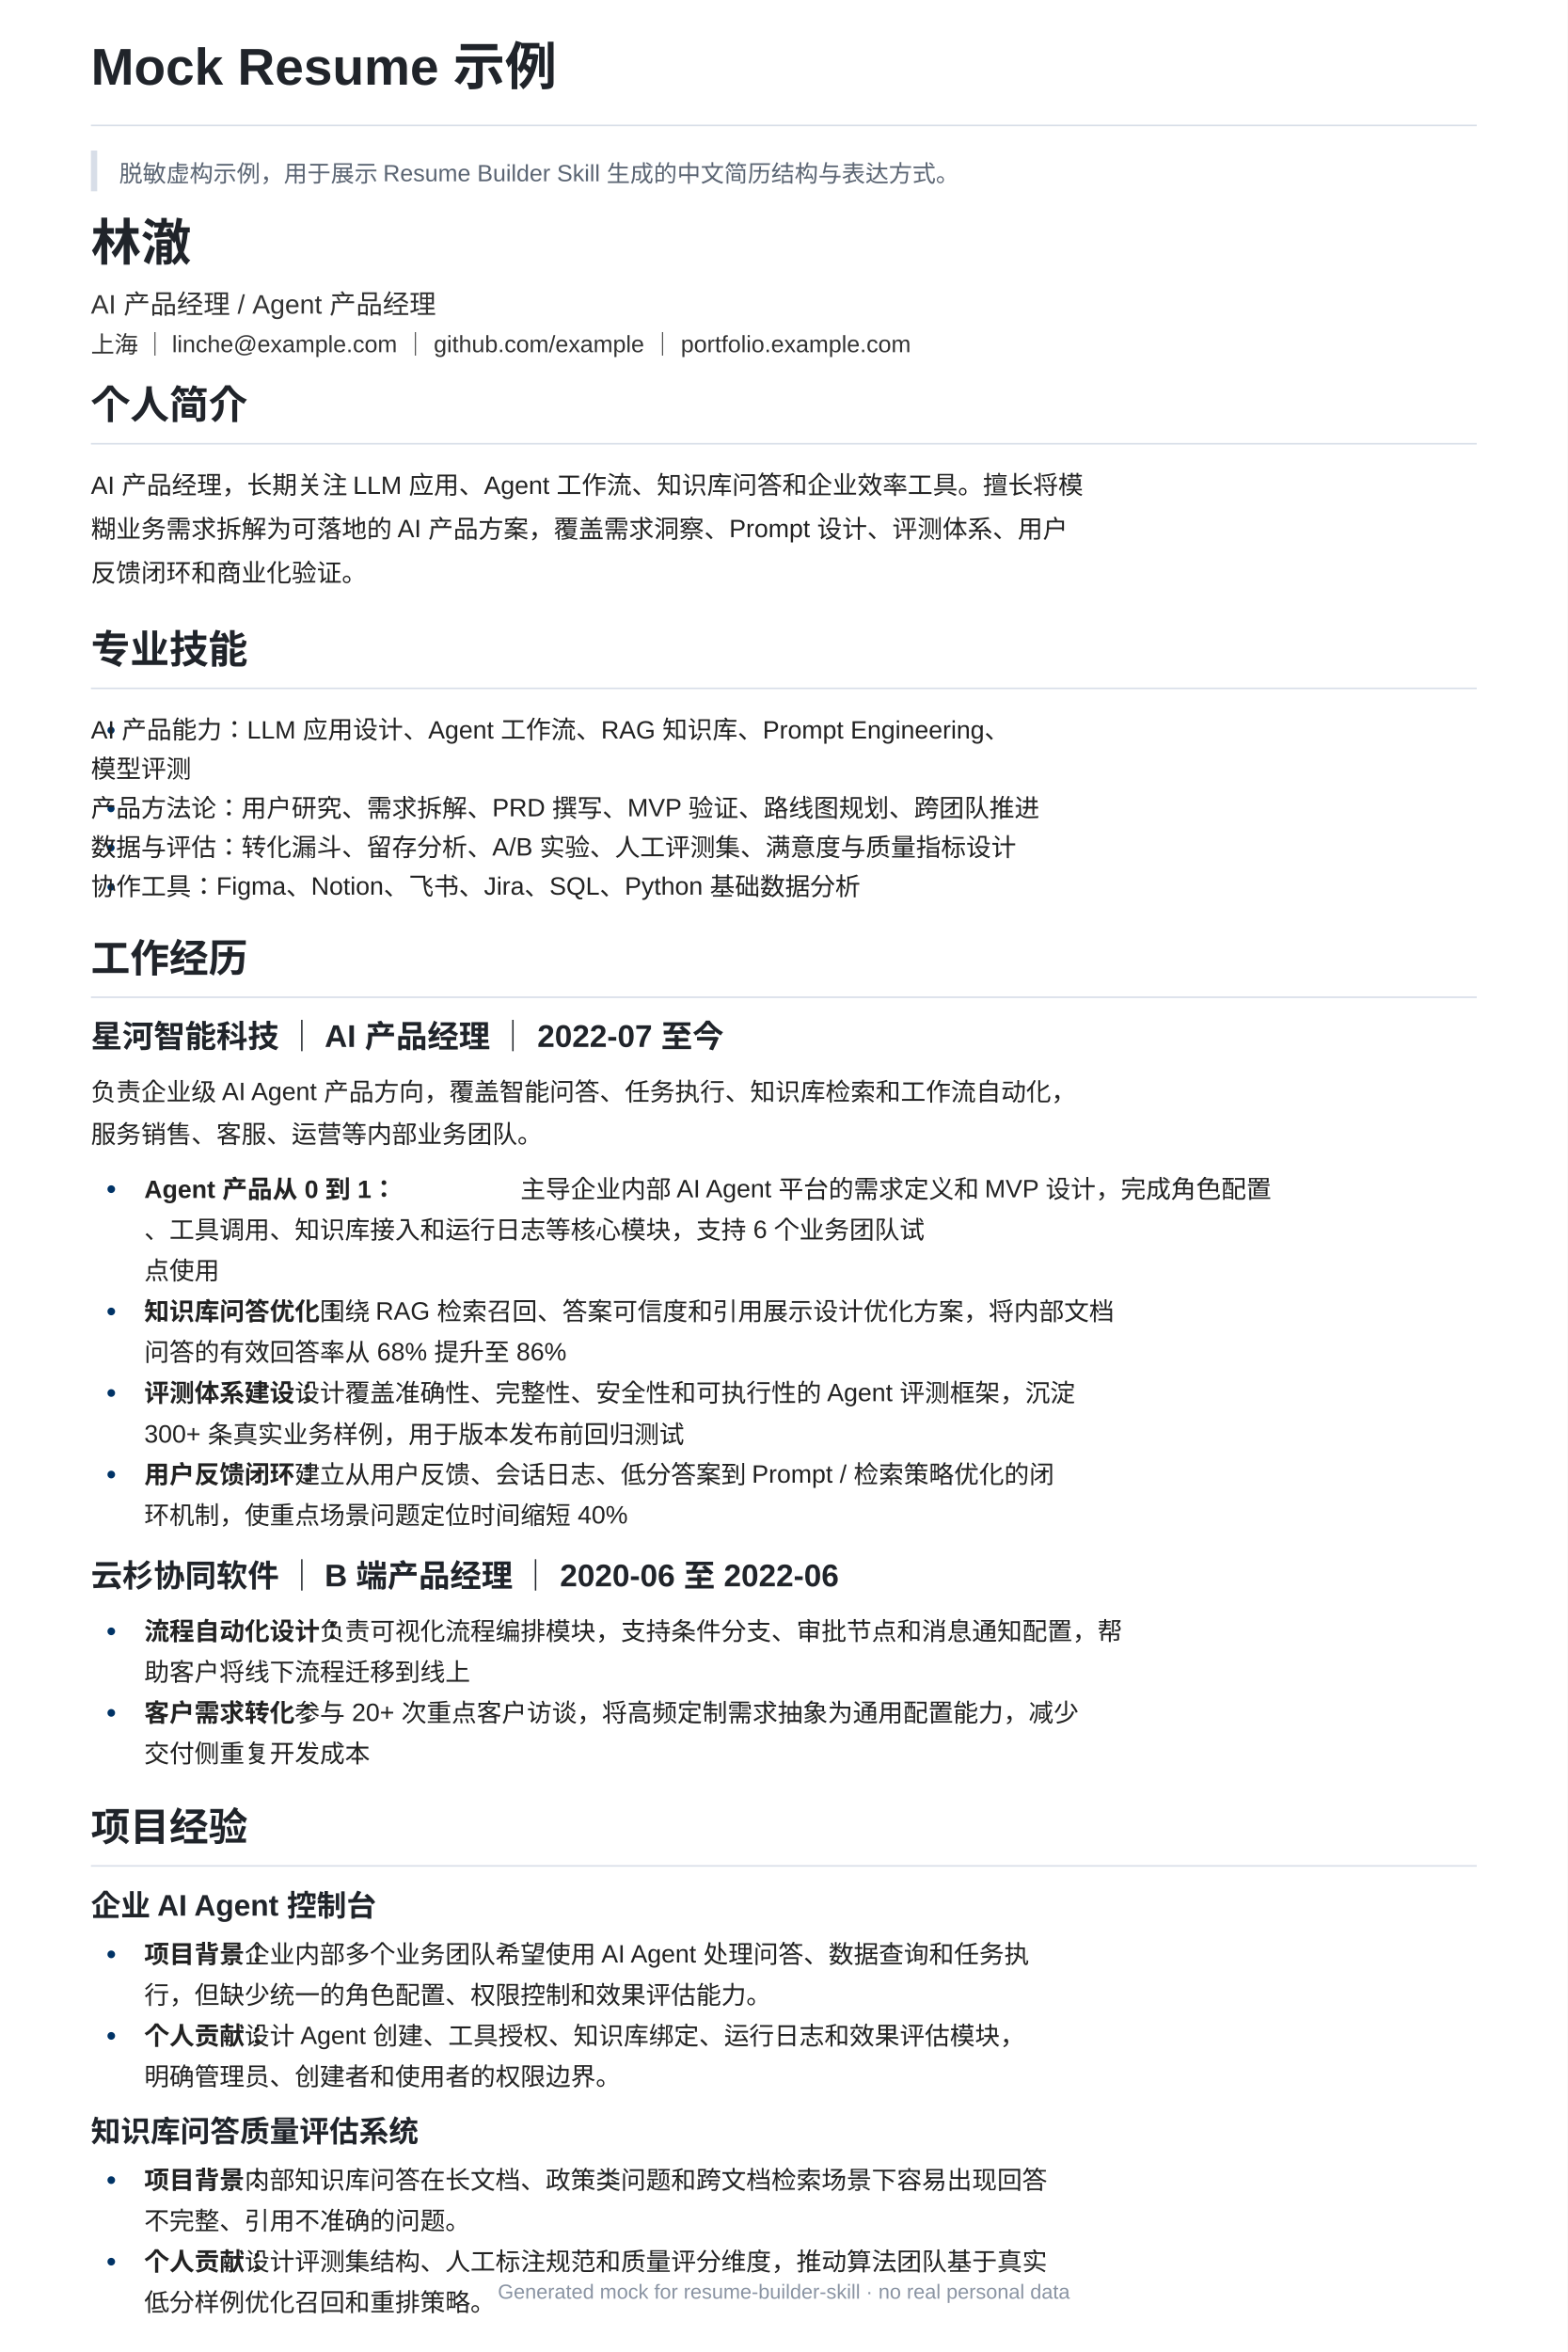
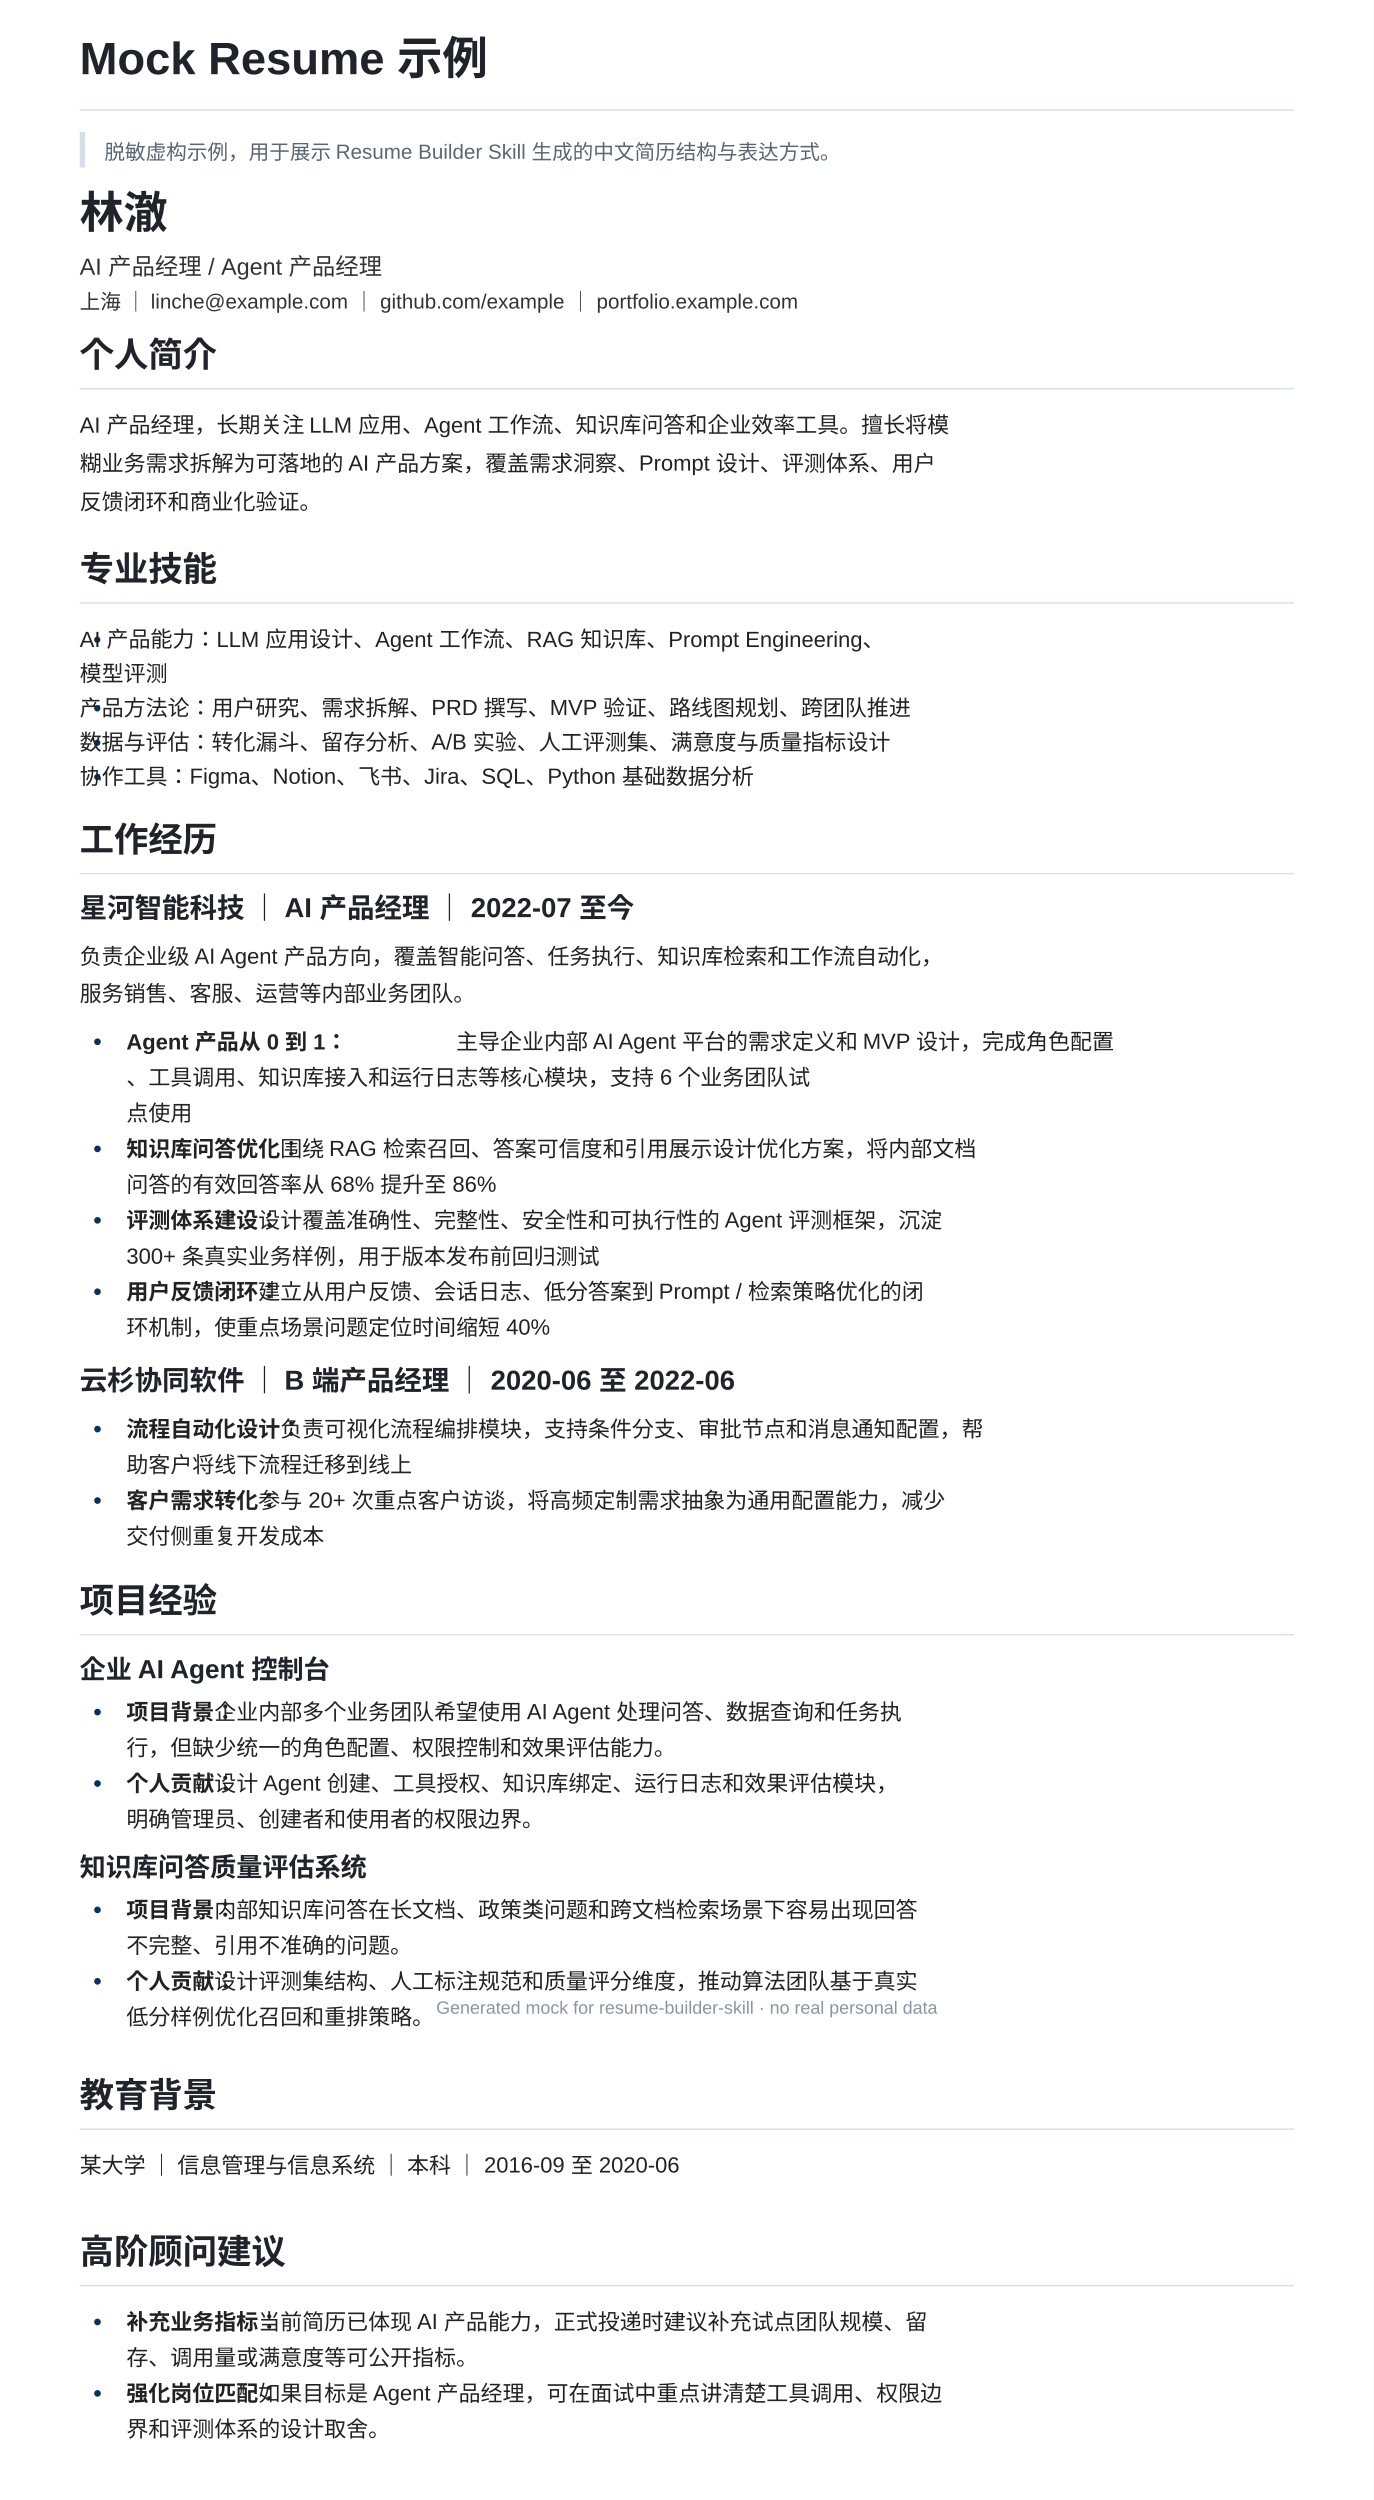
- <svg xmlns="http://www.w3.org/2000/svg" width="1000" height="1500" viewBox="0 0 1000 1500">
+ <svg xmlns="http://www.w3.org/2000/svg" width="1000" height="1820" viewBox="0 0 1000 1820">
  <rect width="100%" height="100%" fill="#ffffff" />
  <style>text{font-family:-apple-system,BlinkMacSystemFont,"Segoe UI","Microsoft YaHei",Arial,sans-serif}</style>
  <text x="58" y="54" font-size="33" font-weight="800" fill="#20242a" text-anchor="start">Mock Resume 示例</text>
  <line x1="58" y1="80" x2="942" y2="80" stroke="#d8dee8" />
  <rect x="58" y="96" width="4" height="26" fill="#d8dee8" />
  <text x="76" y="116" font-size="15" font-weight="400" fill="#5b6573" text-anchor="start">脱敏虚构示例，用于展示 Resume Builder Skill 生成的中文简历结构与表达方式。</text>
  <text x="58" y="166" font-size="32" font-weight="800" fill="#20242a" text-anchor="start">林澈</text>
  <text x="58" y="200" font-size="17" font-weight="500" fill="#333" text-anchor="start">AI 产品经理 / Agent 产品经理</text>
  <text x="58" y="225" font-size="15" font-weight="400" fill="#333" text-anchor="start">上海 ｜ linche@example.com ｜ github.com/example ｜ portfolio.example.com</text>
  <text x="58" y="267" font-size="25" font-weight="700" fill="#20242a" text-anchor="start">个人简介</text>
  <line x1="58" y1="283" x2="942" y2="283" stroke="#d8dee8" stroke-width="1" />
  <text x="58" y="315" font-size="16" font-weight="400" fill="#222" text-anchor="start">AI 产品经理，长期关注 LLM 应用、Agent 工作流、知识库问答和企业效率工具。擅长将模</text>
  <text x="58" y="343" font-size="16" font-weight="400" fill="#222" text-anchor="start">糊业务需求拆解为可落地的 AI 产品方案，覆盖需求洞察、Prompt 设计、评测体系、用户</text>
  <text x="58" y="371" font-size="16" font-weight="400" fill="#222" text-anchor="start">反馈闭环和商业化验证。</text>
  <text x="58" y="423" font-size="25" font-weight="700" fill="#20242a" text-anchor="start">专业技能</text>
  <line x1="58" y1="439" x2="942" y2="439" stroke="#d8dee8" stroke-width="1" />
  <text x="68" y="471" font-size="16" font-weight="700" fill="#003366" text-anchor="start">•</text>
  <text x="58" y="471" font-size="16" font-weight="400" fill="#222" text-anchor="start">AI 产品能力：LLM 应用设计、Agent 工作流、RAG 知识库、Prompt Engineering、</text>
  <text x="58" y="496" font-size="16" font-weight="400" fill="#222" text-anchor="start">模型评测</text>
  <text x="68" y="521" font-size="16" font-weight="700" fill="#003366" text-anchor="start">•</text>
  <text x="58" y="521" font-size="16" font-weight="400" fill="#222" text-anchor="start">产品方法论：用户研究、需求拆解、PRD 撰写、MVP 验证、路线图规划、跨团队推进</text>
  <text x="68" y="546" font-size="16" font-weight="700" fill="#003366" text-anchor="start">•</text>
  <text x="58" y="546" font-size="16" font-weight="400" fill="#222" text-anchor="start">数据与评估：转化漏斗、留存分析、A/B 实验、人工评测集、满意度与质量指标设计</text>
  <text x="68" y="571" font-size="16" font-weight="700" fill="#003366" text-anchor="start">•</text>
  <text x="58" y="571" font-size="16" font-weight="400" fill="#222" text-anchor="start">协作工具：Figma、Notion、飞书、Jira、SQL、Python 基础数据分析</text>
  <text x="58" y="620" font-size="25" font-weight="700" fill="#20242a" text-anchor="start">工作经历</text>
  <line x1="58" y1="636" x2="942" y2="636" stroke="#d8dee8" stroke-width="1" />
  <text x="58" y="668" font-size="20" font-weight="700" fill="#20242a" text-anchor="start">星河智能科技 ｜ AI 产品经理 ｜ 2022-07 至今</text>
  <text x="58" y="702" font-size="16" font-weight="400" fill="#222" text-anchor="start">负责企业级 AI Agent 产品方向，覆盖智能问答、任务执行、知识库检索和工作流自动化，</text>
  <text x="58" y="729" font-size="16" font-weight="400" fill="#222" text-anchor="start">服务销售、客服、运营等内部业务团队。</text>
  <text x="68" y="764" font-size="17" font-weight="700" fill="#003366" text-anchor="start">•</text>
  <text x="92" y="764" font-size="16" font-weight="700" fill="#222" text-anchor="start">Agent 产品从 0 到 1：</text>
  <text x="332" y="764" font-size="16" font-weight="400" fill="#222" text-anchor="start">主导企业内部 AI Agent 平台的需求定义和 MVP 设计，完成角色配置</text>
  <text x="92" y="790" font-size="16" font-weight="400" fill="#222" text-anchor="start">、工具调用、知识库接入和运行日志等核心模块，支持 6 个业务团队试</text>
  <text x="92" y="816" font-size="16" font-weight="400" fill="#222" text-anchor="start">点使用</text>
  <text x="68" y="842" font-size="17" font-weight="700" fill="#003366" text-anchor="start">•</text>
  <text x="92" y="842" font-size="16" font-weight="700" fill="#222" text-anchor="start">知识库问答优化：</text>
  <text x="204" y="842" font-size="16" font-weight="400" fill="#222" text-anchor="start">围绕 RAG 检索召回、答案可信度和引用展示设计优化方案，将内部文档</text>
  <text x="92" y="868" font-size="16" font-weight="400" fill="#222" text-anchor="start">问答的有效回答率从 68% 提升至 86%</text>
  <text x="68" y="894" font-size="17" font-weight="700" fill="#003366" text-anchor="start">•</text>
  <text x="92" y="894" font-size="16" font-weight="700" fill="#222" text-anchor="start">评测体系建设：</text>
  <text x="188" y="894" font-size="16" font-weight="400" fill="#222" text-anchor="start">设计覆盖准确性、完整性、安全性和可执行性的 Agent 评测框架，沉淀</text>
  <text x="92" y="920" font-size="16" font-weight="400" fill="#222" text-anchor="start"> 300+ 条真实业务样例，用于版本发布前回归测试</text>
  <text x="68" y="946" font-size="17" font-weight="700" fill="#003366" text-anchor="start">•</text>
  <text x="92" y="946" font-size="16" font-weight="700" fill="#222" text-anchor="start">用户反馈闭环：</text>
  <text x="188" y="946" font-size="16" font-weight="400" fill="#222" text-anchor="start">建立从用户反馈、会话日志、低分答案到 Prompt / 检索策略优化的闭</text>
  <text x="92" y="972" font-size="16" font-weight="400" fill="#222" text-anchor="start">环机制，使重点场景问题定位时间缩短 40%</text>
  <text x="58" y="1012" font-size="20" font-weight="700" fill="#20242a" text-anchor="start">云杉协同软件 ｜ B 端产品经理 ｜ 2020-06 至 2022-06</text>
  <text x="68" y="1046" font-size="17" font-weight="700" fill="#003366" text-anchor="start">•</text>
  <text x="92" y="1046" font-size="16" font-weight="700" fill="#222" text-anchor="start">流程自动化设计：</text>
  <text x="204" y="1046" font-size="16" font-weight="400" fill="#222" text-anchor="start">负责可视化流程编排模块，支持条件分支、审批节点和消息通知配置，帮</text>
  <text x="92" y="1072" font-size="16" font-weight="400" fill="#222" text-anchor="start">助客户将线下流程迁移到线上</text>
  <text x="68" y="1098" font-size="17" font-weight="700" fill="#003366" text-anchor="start">•</text>
  <text x="92" y="1098" font-size="16" font-weight="700" fill="#222" text-anchor="start">客户需求转化：</text>
  <text x="188" y="1098" font-size="16" font-weight="400" fill="#222" text-anchor="start">参与 20+ 次重点客户访谈，将高频定制需求抽象为通用配置能力，减少</text>
  <text x="92" y="1124" font-size="16" font-weight="400" fill="#222" text-anchor="start">交付侧重复开发成本</text>
  <text x="58" y="1174" font-size="25" font-weight="700" fill="#20242a" text-anchor="start">项目经验</text>
  <line x1="58" y1="1190" x2="942" y2="1190" stroke="#d8dee8" stroke-width="1" />
  <text x="58" y="1222" font-size="19" font-weight="700" fill="#20242a" text-anchor="start">企业 AI Agent 控制台</text>
  <text x="68" y="1252" font-size="17" font-weight="700" fill="#003366" text-anchor="start">•</text>
  <text x="92" y="1252" font-size="16" font-weight="700" fill="#222" text-anchor="start">项目背景：</text>
  <text x="156" y="1252" font-size="16" font-weight="400" fill="#222" text-anchor="start">企业内部多个业务团队希望使用 AI Agent 处理问答、数据查询和任务执</text>
  <text x="92" y="1278" font-size="16" font-weight="400" fill="#222" text-anchor="start">行，但缺少统一的角色配置、权限控制和效果评估能力。</text>
  <text x="68" y="1304" font-size="17" font-weight="700" fill="#003366" text-anchor="start">•</text>
  <text x="92" y="1304" font-size="16" font-weight="700" fill="#222" text-anchor="start">个人贡献：</text>
  <text x="156" y="1304" font-size="16" font-weight="400" fill="#222" text-anchor="start">设计 Agent 创建、工具授权、知识库绑定、运行日志和效果评估模块，</text>
  <text x="92" y="1330" font-size="16" font-weight="400" fill="#222" text-anchor="start">明确管理员、创建者和使用者的权限边界。</text>
  <text x="58" y="1366" font-size="19" font-weight="700" fill="#20242a" text-anchor="start">知识库问答质量评估系统</text>
  <text x="68" y="1396" font-size="17" font-weight="700" fill="#003366" text-anchor="start">•</text>
  <text x="92" y="1396" font-size="16" font-weight="700" fill="#222" text-anchor="start">项目背景：</text>
  <text x="156" y="1396" font-size="16" font-weight="400" fill="#222" text-anchor="start">内部知识库问答在长文档、政策类问题和跨文档检索场景下容易出现回答</text>
  <text x="92" y="1422" font-size="16" font-weight="400" fill="#222" text-anchor="start">不完整、引用不准确的问题。</text>
  <text x="68" y="1448" font-size="17" font-weight="700" fill="#003366" text-anchor="start">•</text>
  <text x="92" y="1448" font-size="16" font-weight="700" fill="#222" text-anchor="start">个人贡献：</text>
  <text x="156" y="1448" font-size="16" font-weight="400" fill="#222" text-anchor="start">设计评测集结构、人工标注规范和质量评分维度，推动算法团队基于真实</text>
  <text x="92" y="1474" font-size="16" font-weight="400" fill="#222" text-anchor="start">低分样例优化召回和重排策略。</text>
  <text x="58" y="1534" font-size="25" font-weight="700" fill="#20242a" text-anchor="start">教育背景</text>
  <line x1="58" y1="1550" x2="942" y2="1550" stroke="#d8dee8" stroke-width="1" />
  <text x="58" y="1582" font-size="16" font-weight="400" fill="#222" text-anchor="start">某大学 ｜ 信息管理与信息系统 ｜ 本科 ｜ 2016-09 至 2020-06</text>
  <text x="58" y="1648" font-size="25" font-weight="700" fill="#20242a" text-anchor="start">高阶顾问建议</text>
  <line x1="58" y1="1664" x2="942" y2="1664" stroke="#d8dee8" stroke-width="1" />
  <text x="68" y="1696" font-size="17" font-weight="700" fill="#003366" text-anchor="start">•</text>
  <text x="92" y="1696" font-size="16" font-weight="700" fill="#222" text-anchor="start">补充业务指标：</text>
  <text x="188" y="1696" font-size="16" font-weight="400" fill="#222" text-anchor="start">当前简历已体现 AI 产品能力，正式投递时建议补充试点团队规模、留</text>
  <text x="92" y="1722" font-size="16" font-weight="400" fill="#222" text-anchor="start">存、调用量或满意度等可公开指标。</text>
  <text x="68" y="1748" font-size="17" font-weight="700" fill="#003366" text-anchor="start">•</text>
  <text x="92" y="1748" font-size="16" font-weight="700" fill="#222" text-anchor="start">强化岗位匹配：</text>
  <text x="188" y="1748" font-size="16" font-weight="400" fill="#222" text-anchor="start">如果目标是 Agent 产品经理，可在面试中重点讲清楚工具调用、权限边</text>
  <text x="92" y="1774" font-size="16" font-weight="400" fill="#222" text-anchor="start">界和评测体系的设计取舍。</text>
  <text x="500.0" y="1466" font-size="13" font-weight="400" fill="#8a94a3" text-anchor="middle">Generated mock for resume-builder-skill · no real personal data</text>
</svg>
